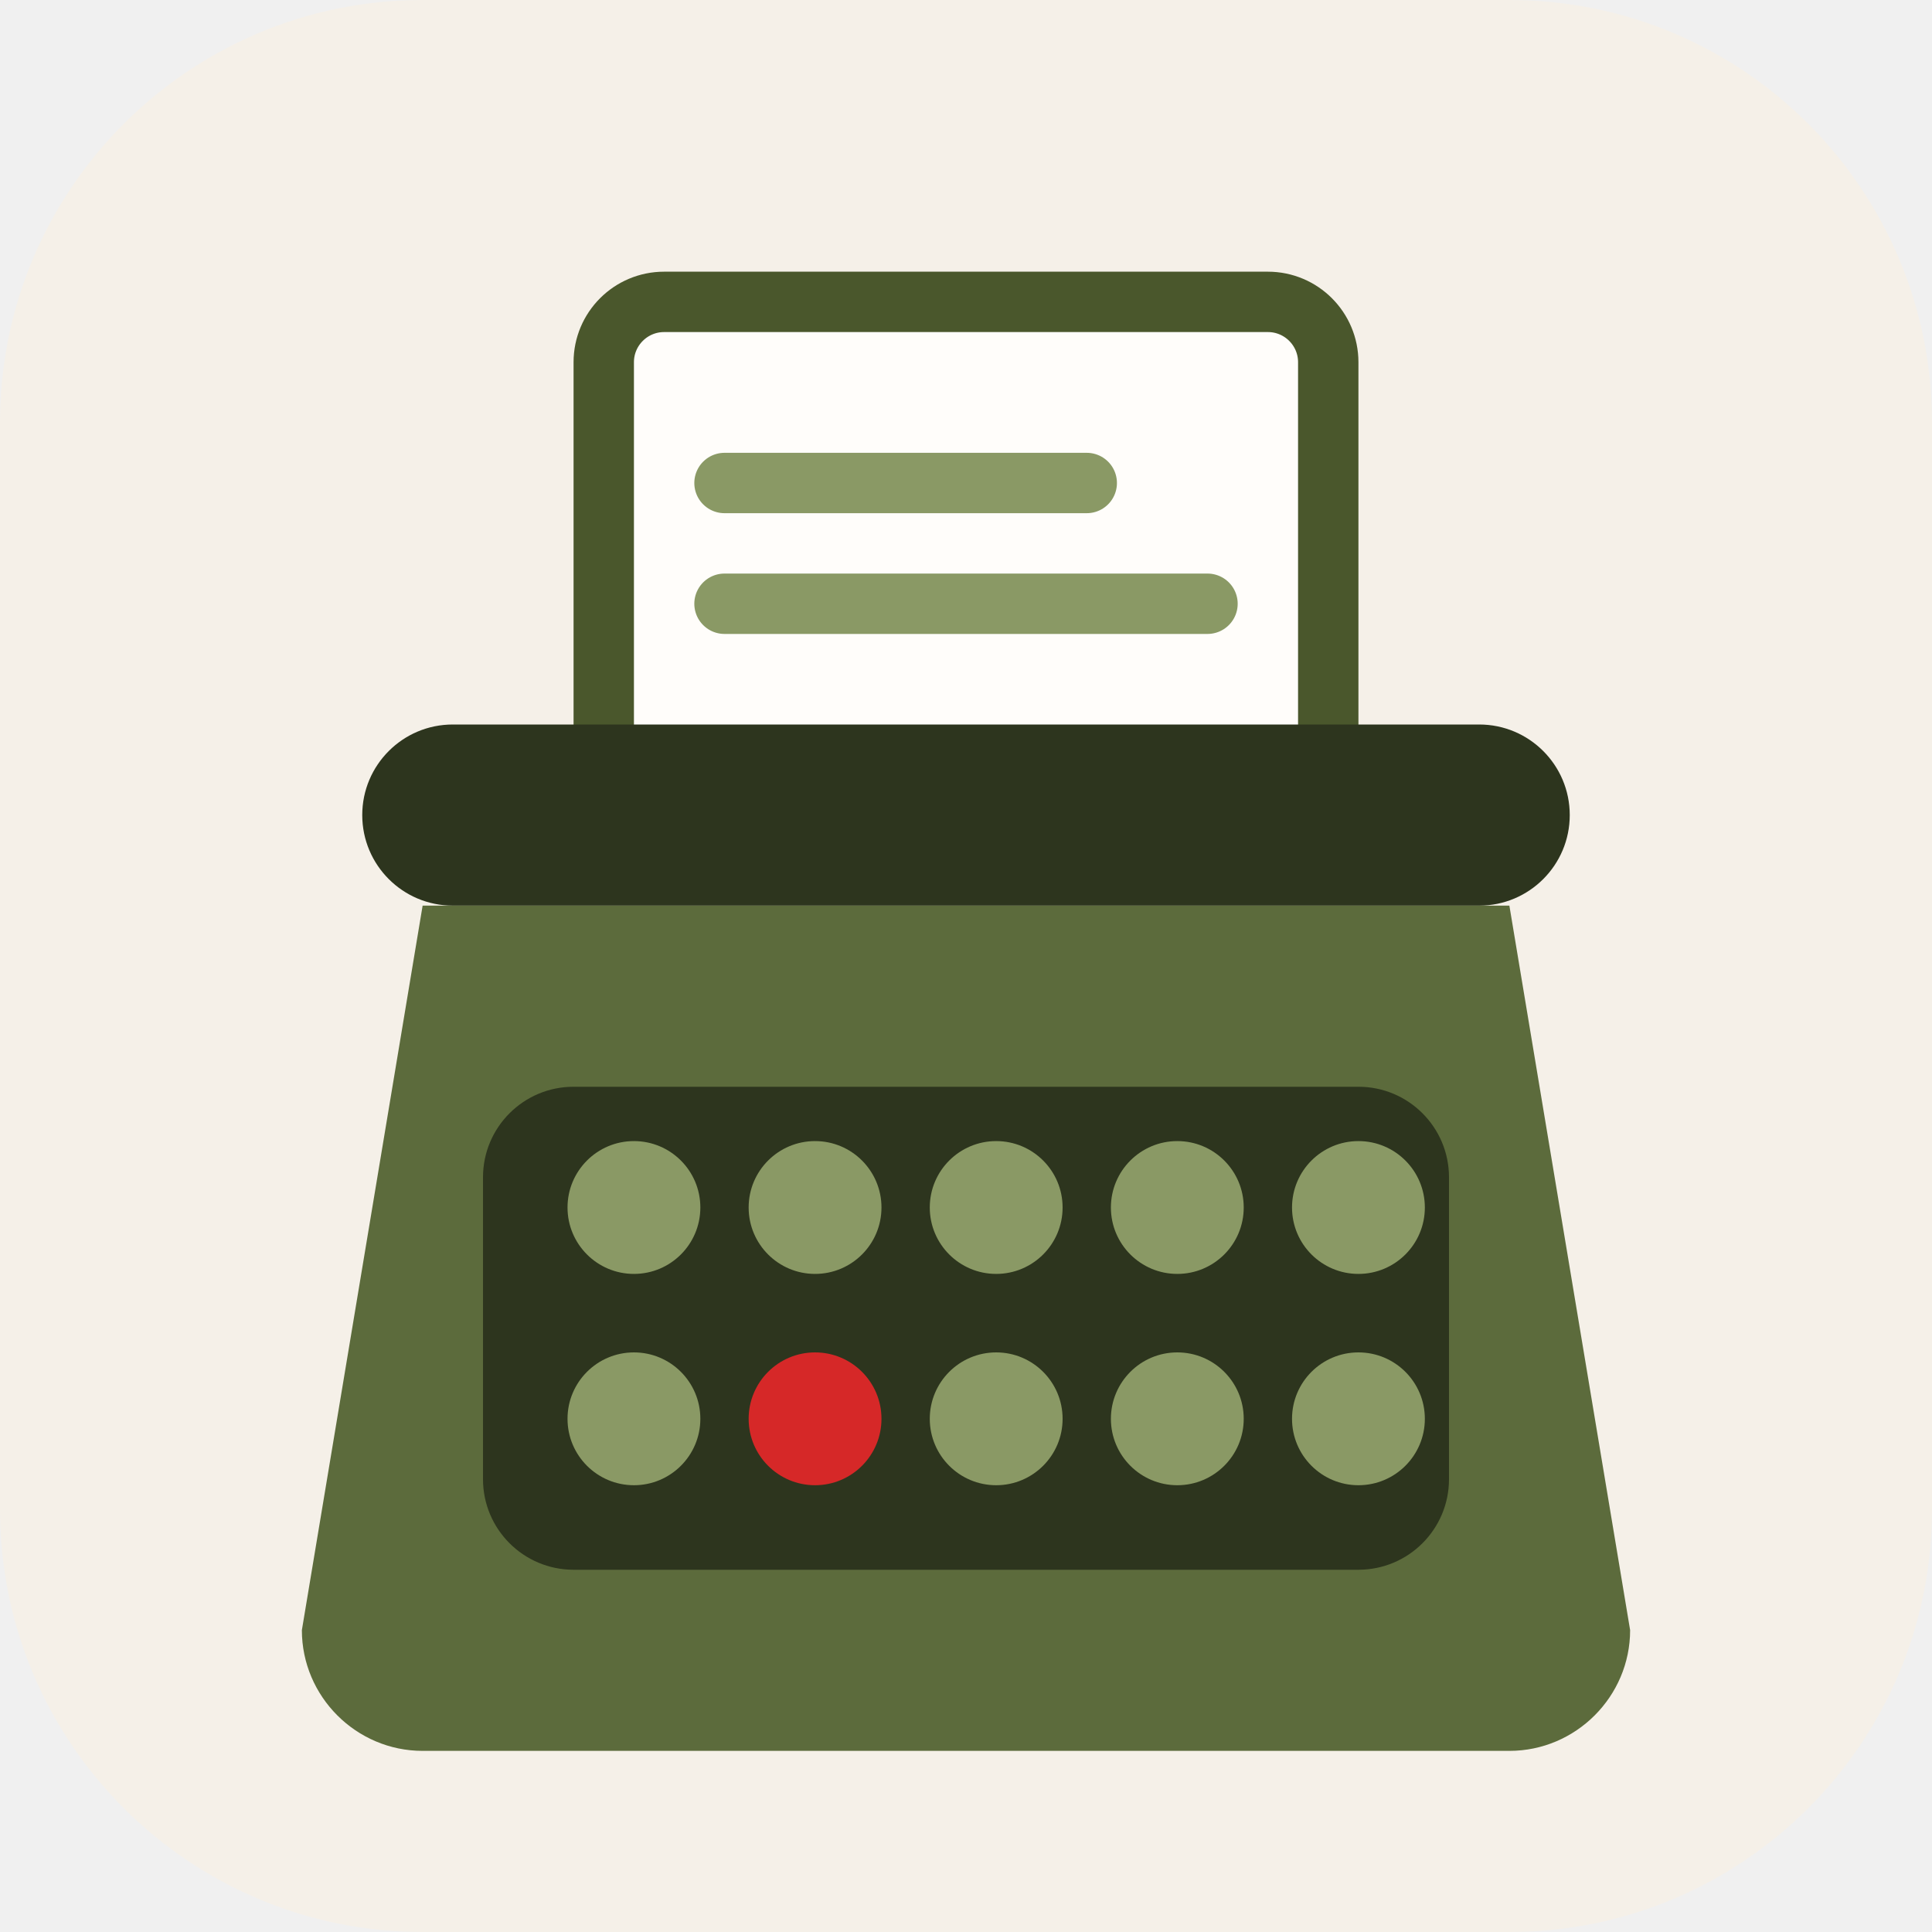
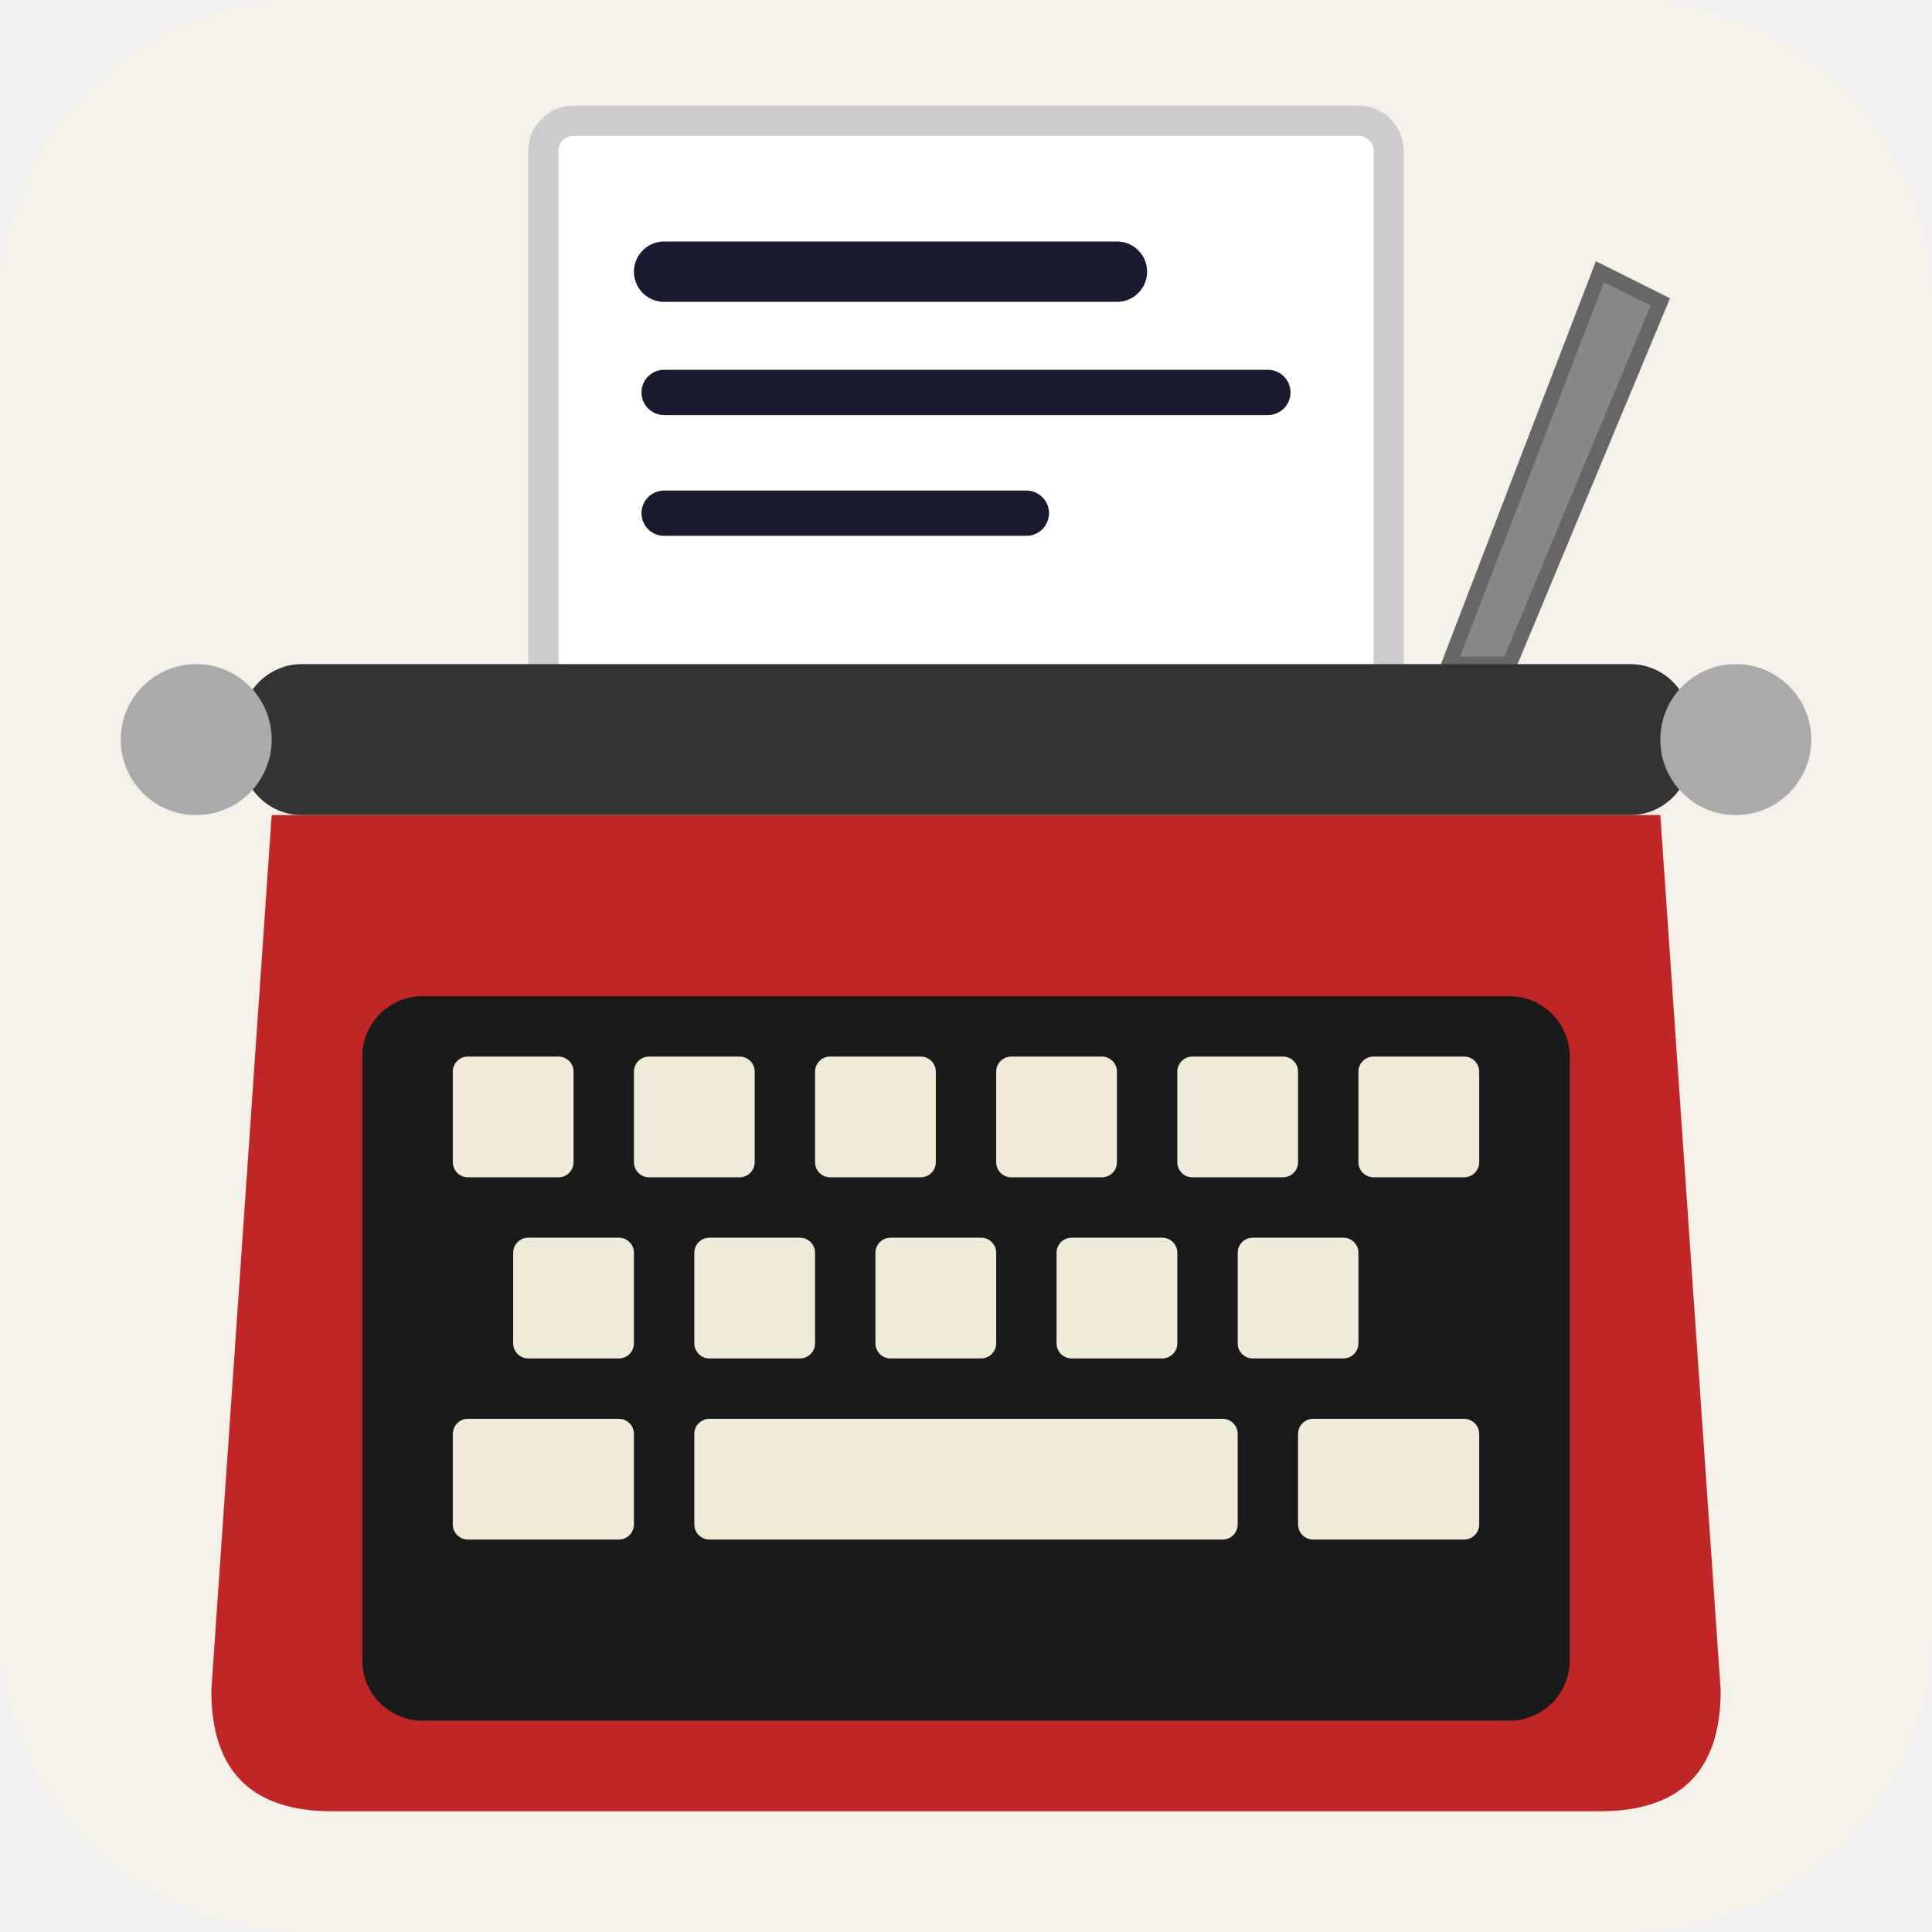
<svg xmlns="http://www.w3.org/2000/svg" viewBox="0 0 64 64" width="64" height="64">
-   <rect x="0" y="0" width="64" height="64" rx="14" fill="#f5f0e8" />
-   <rect x="20" y="10" width="24" height="18" rx="2" fill="#fffdfa" stroke="#4a572c" stroke-width="2" />
-   <line x1="24" y1="16" x2="36" y2="16" stroke="#8a9965" stroke-width="2" stroke-linecap="round" />
-   <line x1="24" y1="20" x2="40" y2="20" stroke="#8a9965" stroke-width="2" stroke-linecap="round" />
-   <rect x="12" y="24" width="40" height="6" rx="3" fill="#2d351e" />
-   <path d="M 14 30 L 50 30 L 54 54 C 54 56.2 52.2 58 50 58 L 14 58 C 11.8 58 10 56.2 10 54 Z" fill="#5c6b3c" />
-   <rect x="16" y="36" width="32" height="16" rx="3" fill="#2d351e" />
-   <circle cx="21" cy="40" r="2.2" fill="#8a9965" />
-   <circle cx="27" cy="40" r="2.2" fill="#8a9965" />
-   <circle cx="33" cy="40" r="2.2" fill="#8a9965" />
-   <circle cx="39" cy="40" r="2.2" fill="#8a9965" />
-   <circle cx="45" cy="40" r="2.2" fill="#8a9965" />
-   <circle cx="21" cy="47" r="2.2" fill="#8a9965" />
-   <circle cx="27" cy="47" r="2.2" fill="#d62828" />
-   <circle cx="33" cy="47" r="2.2" fill="#8a9965" />
-   <circle cx="39" cy="47" r="2.2" fill="#8a9965" />
-   <circle cx="45" cy="47" r="2.2" fill="#8a9965" />
+   <rect width="64" height="64" rx="10" fill="#f5f0e8" />
+   <rect x="18" y="4" width="28" height="19" rx="1" fill="#fff" stroke="#ccc" stroke-width="1" />
+   <line x1="22" y1="9" x2="37" y2="9" stroke="#1a1a2e" stroke-width="2" stroke-linecap="round" />
+   <line x1="22" y1="13" x2="42" y2="13" stroke="#1a1a2e" stroke-width="1.5" stroke-linecap="round" />
+   <line x1="22" y1="17" x2="34" y2="17" stroke="#1a1a2e" stroke-width="1.5" stroke-linecap="round" />
+   <path d="M50 22 L55 10 L53 9 L48 22Z" fill="#888" stroke="#666" stroke-width="0.5" />
+   <rect x="8" y="22" width="48" height="5" rx="2" fill="#333" />
+   <rect x="4" y="22" width="5" height="5" rx="2.5" fill="#aaa" />
+   <rect x="55" y="22" width="5" height="5" rx="2.5" fill="#aaa" />
+   <path d="M9 27 L55 27 L57 56 Q57 60 53 60 L11 60 Q7 60 7 56Z" fill="#c02626" />
+   <rect x="12" y="33" width="40" height="24" rx="2" fill="#1a1a1a" />
+   <rect x="15" y="35" width="4" height="4" rx="0.5" fill="#f0ead8" />
+   <rect x="21" y="35" width="4" height="4" rx="0.5" fill="#f0ead8" />
+   <rect x="27" y="35" width="4" height="4" rx="0.5" fill="#f0ead8" />
+   <rect x="33" y="35" width="4" height="4" rx="0.5" fill="#f0ead8" />
+   <rect x="39" y="35" width="4" height="4" rx="0.5" fill="#f0ead8" />
+   <rect x="45" y="35" width="4" height="4" rx="0.5" fill="#f0ead8" />
+   <rect x="17" y="41" width="4" height="4" rx="0.5" fill="#f0ead8" />
+   <rect x="23" y="41" width="4" height="4" rx="0.5" fill="#f0ead8" />
+   <rect x="29" y="41" width="4" height="4" rx="0.5" fill="#f0ead8" />
+   <rect x="35" y="41" width="4" height="4" rx="0.5" fill="#f0ead8" />
+   <rect x="41" y="41" width="4" height="4" rx="0.5" fill="#f0ead8" />
+   <rect x="15" y="47" width="6" height="4" rx="0.5" fill="#f0ead8" />
+   <rect x="23" y="47" width="18" height="4" rx="0.5" fill="#f0ead8" />
+   <rect x="43" y="47" width="6" height="4" rx="0.5" fill="#f0ead8" />
</svg>
